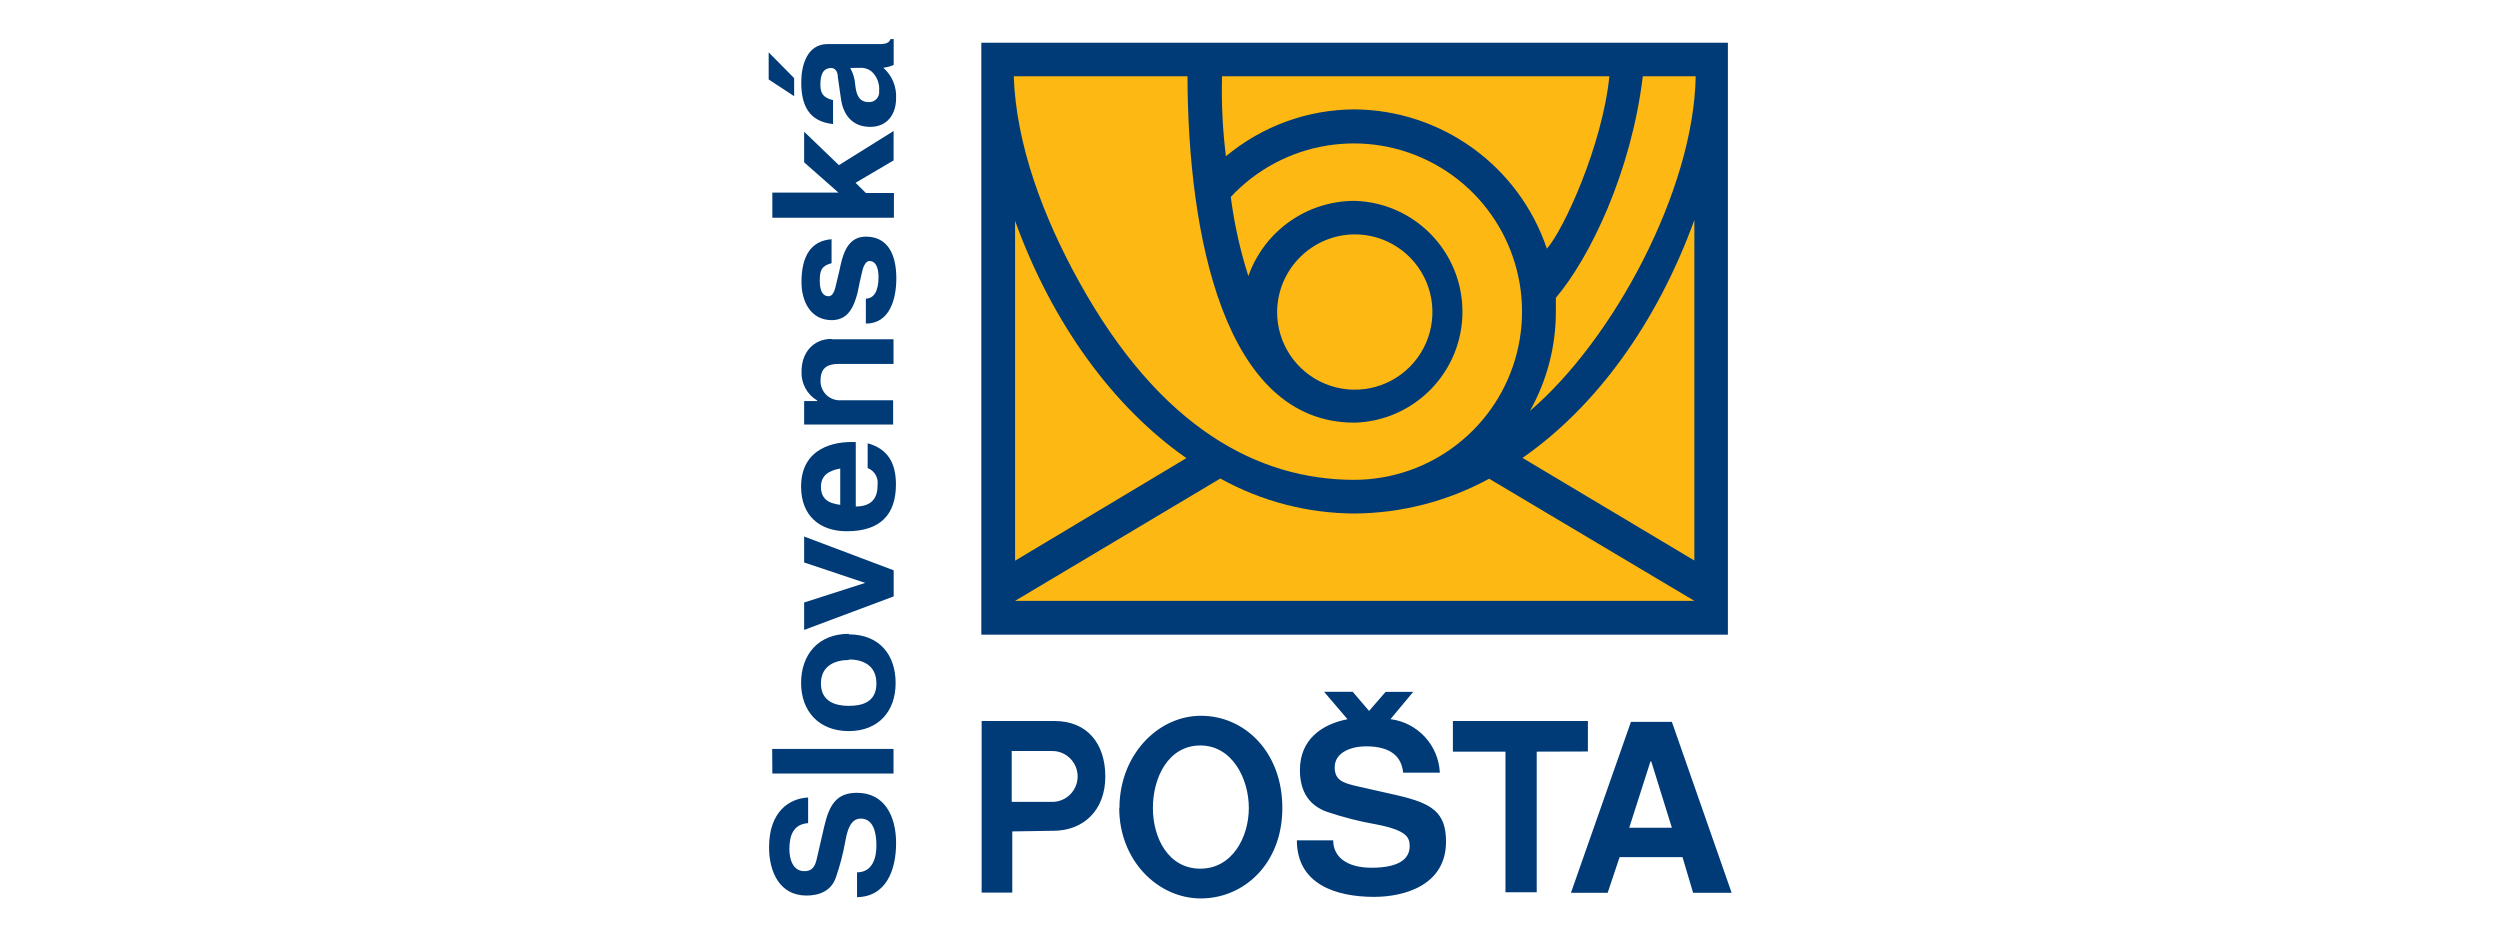
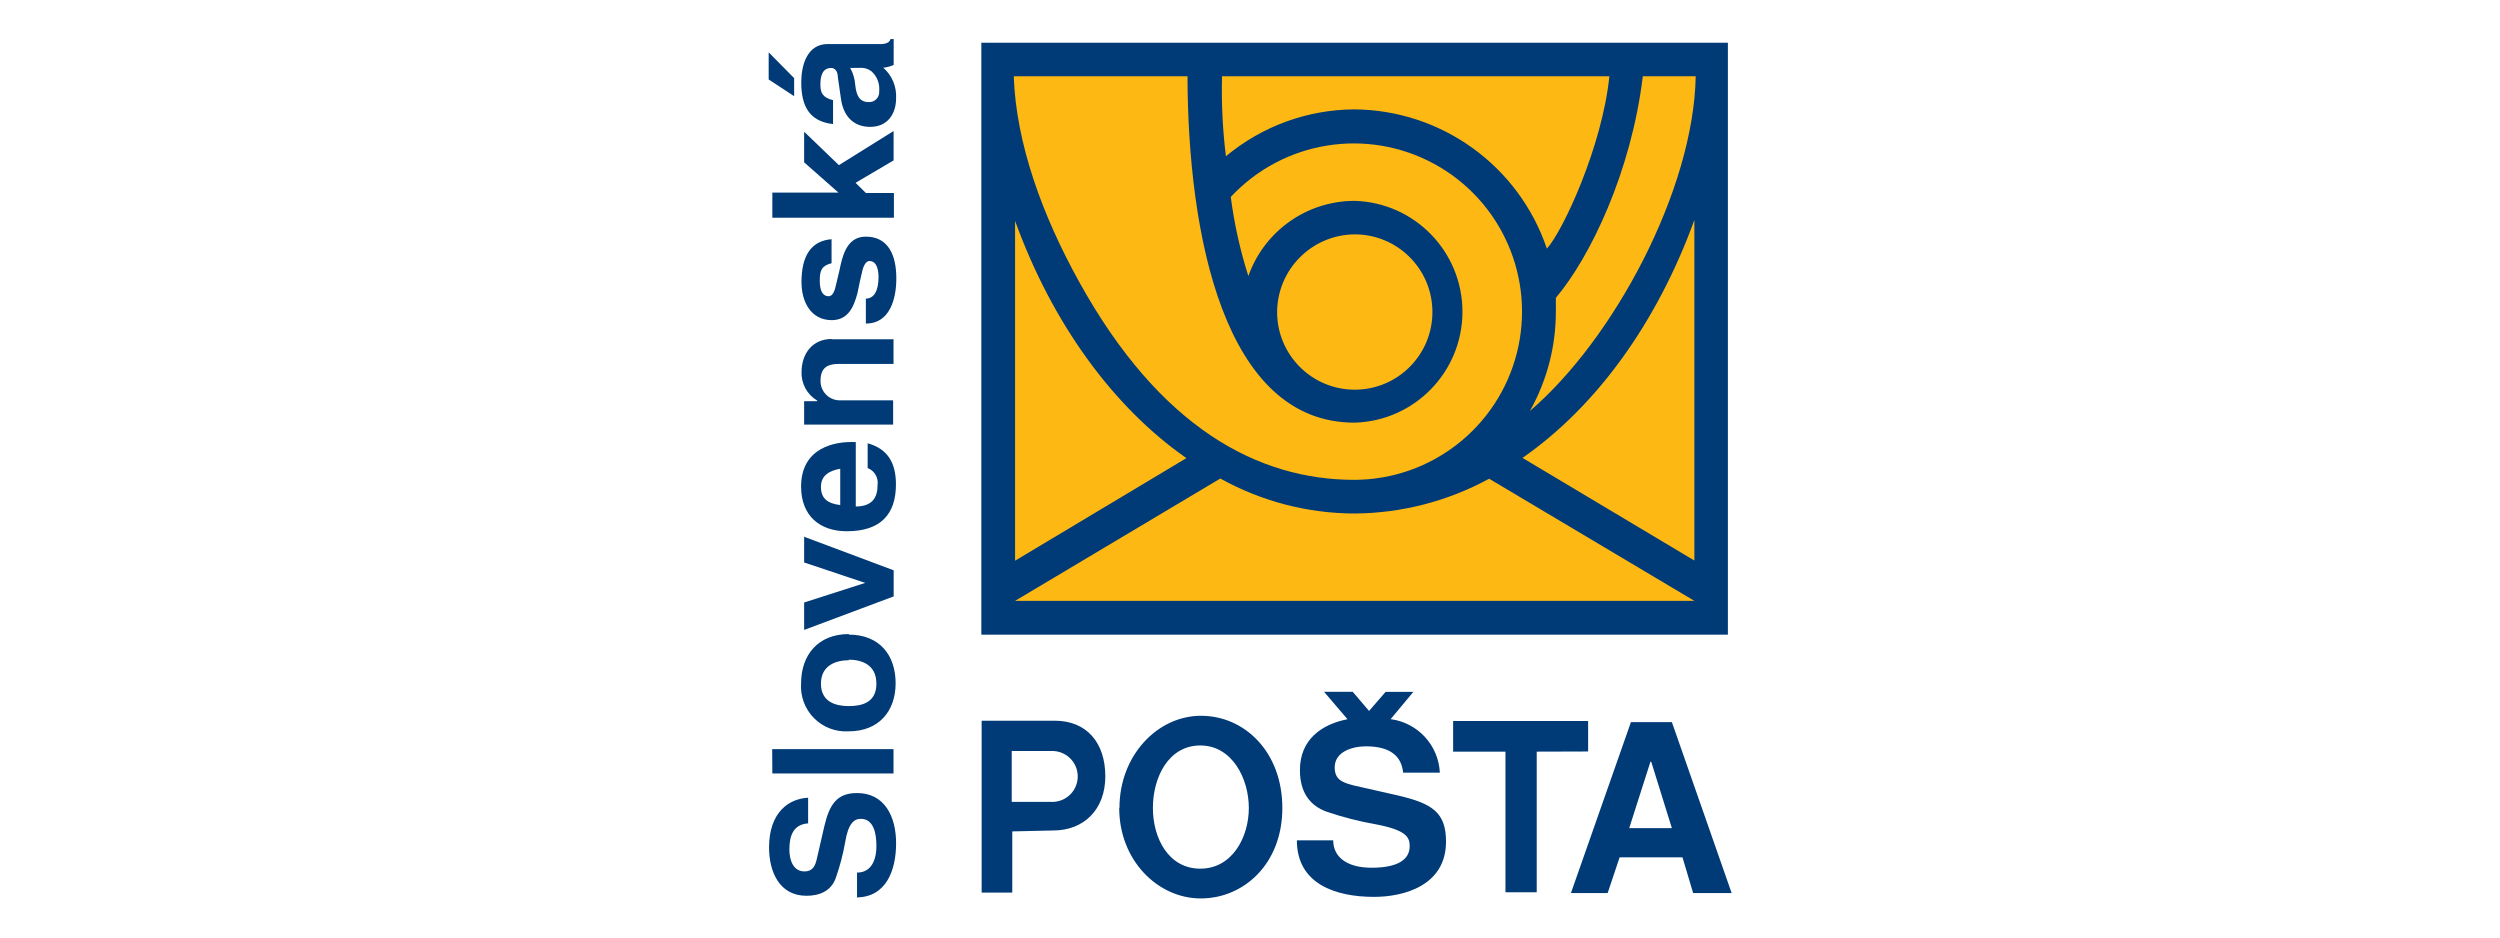
<svg xmlns="http://www.w3.org/2000/svg" viewBox="0 0 320 120">
  <defs>
    <style>.a{fill:none;}.b{fill:#003a77;}.b,.c{fill-rule:evenodd;}.c{fill:#fdb813;}</style>
  </defs>
  <rect class="a" width="320" height="120" />
-   <path class="b" d="M125.61,5.47h95.56V81.24H125.61V5.47ZM98.39,6.7,101.65,10v2.31l-3.26-2.14Zm7.54-1.06h6.27c.5,0,1.58.11,1.78-.64h.41V8.31a4.22,4.22,0,0,1-1.33.36,4.84,4.84,0,0,1,1.64,3.9c0,2.06-1.14,3.67-3.31,3.67s-3.4-1.39-3.73-3.47l-.42-2.93c0-.72-.39-1.14-.83-1.14-1.17,0-1.4,1.06-1.4,2.12s.28,1.67,1.62,2v3.06c-3.06-.33-4.07-2.34-4.07-5.34,0-2.14.73-4.9,3.37-4.9Zm2.9,3.06a5.12,5.12,0,0,1,.64,2.17c.14,1.34.53,2.2,1.75,2.2a1.28,1.28,0,0,0,1.31-1.45,3,3,0,0,0-1-2.5c-.86-.64-1.59-.39-2.67-.42Zm2,16h3.59v3.17H98.86V24.65h8.46l-4.39-3.87V16.86l4.45,4.28,7-4.37v3.76l-4.87,2.87Zm-4.39,5.87v3.12c-1.26.33-1.51.89-1.51,2.23s.39,2,1.14,2c.37,0,.7-.39.89-1.26s.45-1.78.64-2.75c.42-1.89,1.17-3.62,3.23-3.62,2.81,0,3.9,2.28,3.9,5.34,0,2.68-.86,5.79-3.9,5.79v-3.2c1,0,1.62-.92,1.62-2.73,0-.64-.09-2.08-1.17-2.08-.39,0-.73.5-.92,1.33s-.45,1.92-.61,2.81c-.5,1.84-1.23,3.4-3.26,3.43-2.75,0-3.9-2.42-3.9-4.87,0-3.43,1.28-5.29,3.85-5.49Zm0,12.86h7.93v3.15h-7c-1.23,0-2.34.33-2.34,2.11a2.45,2.45,0,0,0,2.67,2.54h6.62v3.11H102.93V51.34h1.67v-.08a4.07,4.07,0,0,1-2-3.65C102.56,45.25,104,43.38,106.46,43.38Zm4.62,16.54V56.74c2.65.73,3.62,2.62,3.62,5.26,0,3.87-2,6-6.29,6-3.48,0-5.85-2-5.85-5.71,0-5,4.32-5.84,7-5.7v8.24c2.12,0,2.81-1.17,2.79-2.79A2,2,0,0,0,111.08,59.92Zm-3.51,4.7v-4.7c-1.41.25-2.47.86-2.47,2.33S105.93,64.43,107.57,64.62Zm-4.64,4L114.39,73v3.34l-11.46,4.29V77.12l7.82-2.51L102.93,72V68.6Zm5.73,12.53c3.92,0,6,2.61,6,6.23s-2.2,6.15-6,6.15-6.1-2.53-6.1-6.15S104.71,81.13,108.66,81.13Zm0,3.28c-1.61,0-3.56.64-3.56,3s1.92,2.87,3.56,2.87,3.54-.42,3.54-2.87S110.27,84.41,108.66,84.41Zm-9.8,11.38h15.53v3.15H98.86Zm10.86,19v-3.2c2,0,2.5-1.92,2.48-3.45,0-1.34-.26-3.43-2-3.43-.87,0-1.62.62-2,3a29.59,29.59,0,0,1-1.17,4.48c-.58,1.78-2.14,2.37-3.78,2.37-3.48,0-4.79-3.09-4.79-6.18,0-4.59,2.62-6.26,5-6.37v3.28c-1.92.14-2.4,1.61-2.4,3.34,0,1.28.45,2.81,1.92,2.81,1.12,0,1.42-.78,1.62-1.72l.92-4c.66-2.84,1.61-4.31,4.2-4.31,3.53,0,5,3,5,6.43s-1.25,6.93-5.12,6.93Zm97.61-5.15-1.53,4.57h-4.7l7.68-21.88H214l7.65,21.88h-4.93l-1.36-4.57Zm3.95-12.25-2.72,8.49H214l-2.64-8.49ZM196.7,96.21v18h-4v-18h-6.73V92.29l17.28,0v3.9ZM181,88.56h-3.64L175.24,91l-2.09-2.45h-3.67l3,3.51c-3.28.64-6.09,2.58-6.09,6.51,0,2.86,1.28,4.53,3.37,5.31a42.65,42.65,0,0,0,6.45,1.65c3.82.75,4.23,1.64,4.23,2.78,0,1.78-1.64,2.76-4.87,2.76s-4.92-1.42-4.92-3.51H166c0,5.62,5,7.24,9.88,7.24,3.87,0,9.21-1.48,9.21-7.07,0-3.73-1.75-4.88-6.15-5.91l-5.65-1.28c-1.37-.36-2.45-.69-2.45-2.31,0-2,2.23-2.7,4-2.7,3.14,0,4.56,1.28,4.76,3.37h4.7a7.25,7.25,0,0,0-6.32-6.85l2.92-3.5Zm-37.71,14.86c0-6.73,4.87-11.8,10.44-11.8s10.41,4.62,10.41,11.8S159.18,115,153.7,115,143.26,110.16,143.26,103.42Zm4.28,0c0,3.87,2,7.77,6.07,7.77s6.21-4,6.21-7.77-2.14-8-6.21-8-6.07,4.07-6.07,8Zm-18,3v7.83h-3.92V92.29H135c4.12,0,6.48,2.84,6.48,7.12s-2.78,6.93-6.65,6.93Zm0-3.78h4.93a3.26,3.26,0,1,0,0-6.51h-5v6.51" />
-   <path class="c" d="M173.37,30a9.94,9.94,0,1,1-9.9,9.93A10,10,0,0,1,173.37,30ZM129.76,9.76c.3,8.63,3.67,17.84,8.38,26.33C148.46,54.74,161,61.42,173.37,61.42a21.53,21.53,0,1,0-15.83-36.21,57.6,57.6,0,0,0,2.25,10.13,14.43,14.43,0,0,1,13.58-9.63,14.2,14.2,0,0,1,0,28.39c-16.75,0-21.32-24.19-21.37-44.34ZM156.92,20A25.85,25.85,0,0,1,173.37,14,26.21,26.21,0,0,1,198,31.83c2.09-2.31,7.1-13.16,8-22.07H156.42a68.75,68.75,0,0,0,.5,10.27ZM217.05,9.76h-6.77c-1.47,12.22-6.73,23.16-11.13,28.36,0,.39,0,1.42,0,1.78a25.92,25.92,0,0,1-3.32,12.7C206.52,43.47,216.8,24.34,217.05,9.76Zm-.17,18.4c-4.79,13.16-12.55,23.88-22,30.45l22,13.14V28.16Zm-86.95.11v43.5l21.93-13.13C142.48,52.1,134.68,41.38,129.93,28.27Zm60.67,33,26.28,15.64H129.93L156.2,61.25a35.69,35.69,0,0,0,17.17,4.48,36.55,36.55,0,0,0,17.23-4.45" />
+   <path class="b" d="M125.61,5.47h95.56V81.24H125.61ZM98.39,6.7l3.26,3.3v2.31l-3.26-2.14Zm7.54-1.06h6.27c.5,0,1.58.11,1.78-.64h.41V8.31a4.37,4.37,0,0,1-1.33.36,4.83,4.83,0,0,1,1.64,3.9c0,2.06-1.14,3.67-3.31,3.67s-3.4-1.39-3.73-3.47l-.42-2.93c0-.72-.39-1.14-.83-1.14-1.17,0-1.4,1.06-1.4,2.12s.28,1.67,1.62,2v3.06c-3.06-.33-4.07-2.34-4.07-5.34C102.56,8.4,103.29,5.64,105.93,5.64Zm2.9,3.06a5.2,5.2,0,0,1,.64,2.17c.14,1.34.53,2.2,1.75,2.2a1.28,1.28,0,0,0,1.32-1.24,1.48,1.48,0,0,0,0-.21,3,3,0,0,0-1-2.5c-.86-.64-1.59-.39-2.67-.42Zm2,16h3.59v3.17H98.86V24.65h8.46l-4.39-3.87V16.86l4.45,4.28,7-4.37v3.76l-4.87,2.87Zm-4.39,5.87v3.12c-1.26.33-1.51.89-1.51,2.23s.39,2,1.14,2c.37,0,.7-.39.89-1.26s.45-1.78.64-2.75c.42-1.89,1.17-3.62,3.23-3.62,2.81,0,3.9,2.28,3.9,5.34,0,2.68-.86,5.79-3.9,5.79v-3.2c1,0,1.62-.92,1.62-2.73,0-.64-.09-2.08-1.17-2.08-.39,0-.73.5-.92,1.33s-.45,1.92-.61,2.81c-.5,1.84-1.23,3.4-3.26,3.43-2.75,0-3.9-2.42-3.9-4.87,0-3.43,1.28-5.29,3.85-5.49Zm0,12.86h7.93v3.15h-7c-1.23,0-2.34.33-2.34,2.11a2.46,2.46,0,0,0,2.35,2.55h6.94v3.11H102.93v-3h1.67v-.08a4.07,4.07,0,0,1-2-3.65c0-2.36,1.4-4.23,3.86-4.23ZM111.06,60V56.74c2.65.73,3.62,2.62,3.62,5.26,0,3.87-2,6-6.29,6-3.48,0-5.85-2-5.85-5.71,0-5,4.32-5.84,7-5.7v8.24c2.12,0,2.81-1.17,2.79-2.79a2,2,0,0,0-1.25-2.12Zm-3.51,4.7V60c-1.41.25-2.47.86-2.47,2.33s.85,2.13,2.49,2.32Zm-4.64,4L114.39,73v3.34l-11.46,4.29V77.12l7.82-2.51L102.93,72V68.6Zm5.73,12.53c3.92,0,6,2.61,6,6.23s-2.2,6.15-6,6.15a5.75,5.75,0,0,1-6.1-6.15c0-3.62,2.17-6.3,6.12-6.3Zm0,3.28c-1.61,0-3.56.64-3.56,3s1.92,2.87,3.56,2.87,3.54-.42,3.54-2.87-1.91-3.07-3.52-3.07Zm-9.8,11.38h15.53V99H98.86Zm10.86,19v-3.2c2,0,2.5-1.92,2.48-3.45,0-1.34-.26-3.43-2-3.43-.87,0-1.62.62-2,3a28.94,28.94,0,0,1-1.17,4.48c-.58,1.78-2.14,2.37-3.78,2.37-3.48,0-4.79-3.09-4.79-6.18,0-4.59,2.62-6.26,5-6.37v3.28c-1.92.14-2.4,1.61-2.4,3.34,0,1.28.45,2.81,1.92,2.81,1.12,0,1.42-.78,1.62-1.72l.92-4c.66-2.84,1.61-4.31,4.2-4.31,3.53,0,5,3,5,6.43s-1.25,6.93-5.12,6.93Zm97.61-5.15-1.53,4.57h-4.7l7.68-21.88H214l7.65,21.88h-4.93l-1.36-4.57Zm3.95-12.25L208.54,106H214l-2.64-8.49ZM196.7,96.21v18h-4v-18H186V92.29h17.28v3.9ZM181,88.56h-3.64L175.24,91l-2.09-2.45h-3.67l3,3.51c-3.28.64-6.09,2.58-6.09,6.51,0,2.86,1.28,4.53,3.37,5.31a42.08,42.08,0,0,0,6.45,1.65c3.82.75,4.23,1.64,4.23,2.78,0,1.78-1.64,2.76-4.87,2.76s-4.92-1.42-4.92-3.51H166c0,5.62,5,7.24,9.88,7.24,3.87,0,9.21-1.48,9.21-7.07,0-3.73-1.75-4.88-6.15-5.91l-5.65-1.28c-1.37-.36-2.45-.69-2.45-2.31,0-2,2.23-2.7,4-2.7,3.14,0,4.56,1.28,4.76,3.37h4.7A7.26,7.26,0,0,0,178,92.05l2.92-3.5Zm-37.71,14.86c0-6.73,4.87-11.8,10.44-11.8s10.41,4.62,10.41,11.8S159.18,115,153.7,115s-10.44-4.84-10.44-11.58Zm4.28,0c0,3.87,2,7.77,6.07,7.77s6.21-4,6.21-7.77-2.14-8-6.21-8S147.57,99.49,147.57,103.42Zm-18,3v7.83h-3.92v-22H135c4.12,0,6.48,2.84,6.48,7.12s-2.78,6.93-6.65,6.93Zm0-3.78h4.93a3.26,3.26,0,1,0,.36-6.51H129.5v6.51" />
+   <path class="c" d="M173.37,30a9.94,9.94,0,1,1-9.9,10v0A10,10,0,0,1,173.37,30ZM129.76,9.76c.3,8.63,3.67,17.84,8.38,26.33C148.46,54.74,161,61.42,173.37,61.42a21.53,21.53,0,1,0-15.83-36.21,57.47,57.47,0,0,0,2.25,10.13,14.43,14.43,0,0,1,13.58-9.63,14.2,14.2,0,0,1,0,28.39c-16.75,0-21.32-24.19-21.37-44.34ZM156.92,20a25.9,25.9,0,0,1,16.45-6A26.22,26.22,0,0,1,198,31.83c2.09-2.31,7.1-13.16,8-22.07H156.42a69.15,69.15,0,0,0,.5,10.27ZM217.05,9.76h-6.77c-1.47,12.22-6.73,23.16-11.13,28.36V39.9a25.91,25.91,0,0,1-3.32,12.7C206.52,43.47,216.8,24.34,217.05,9.76Zm-.17,18.4c-4.79,13.16-12.55,23.88-22,30.45l22,13.14Zm-86.95.11v43.5l21.93-13.13c-9.38-6.54-17.18-17.26-21.93-30.37Zm60.67,33,26.28,15.64H129.93L156.2,61.25a35.57,35.57,0,0,0,17.17,4.48,36.55,36.55,0,0,0,17.23-4.45" />
</svg>
